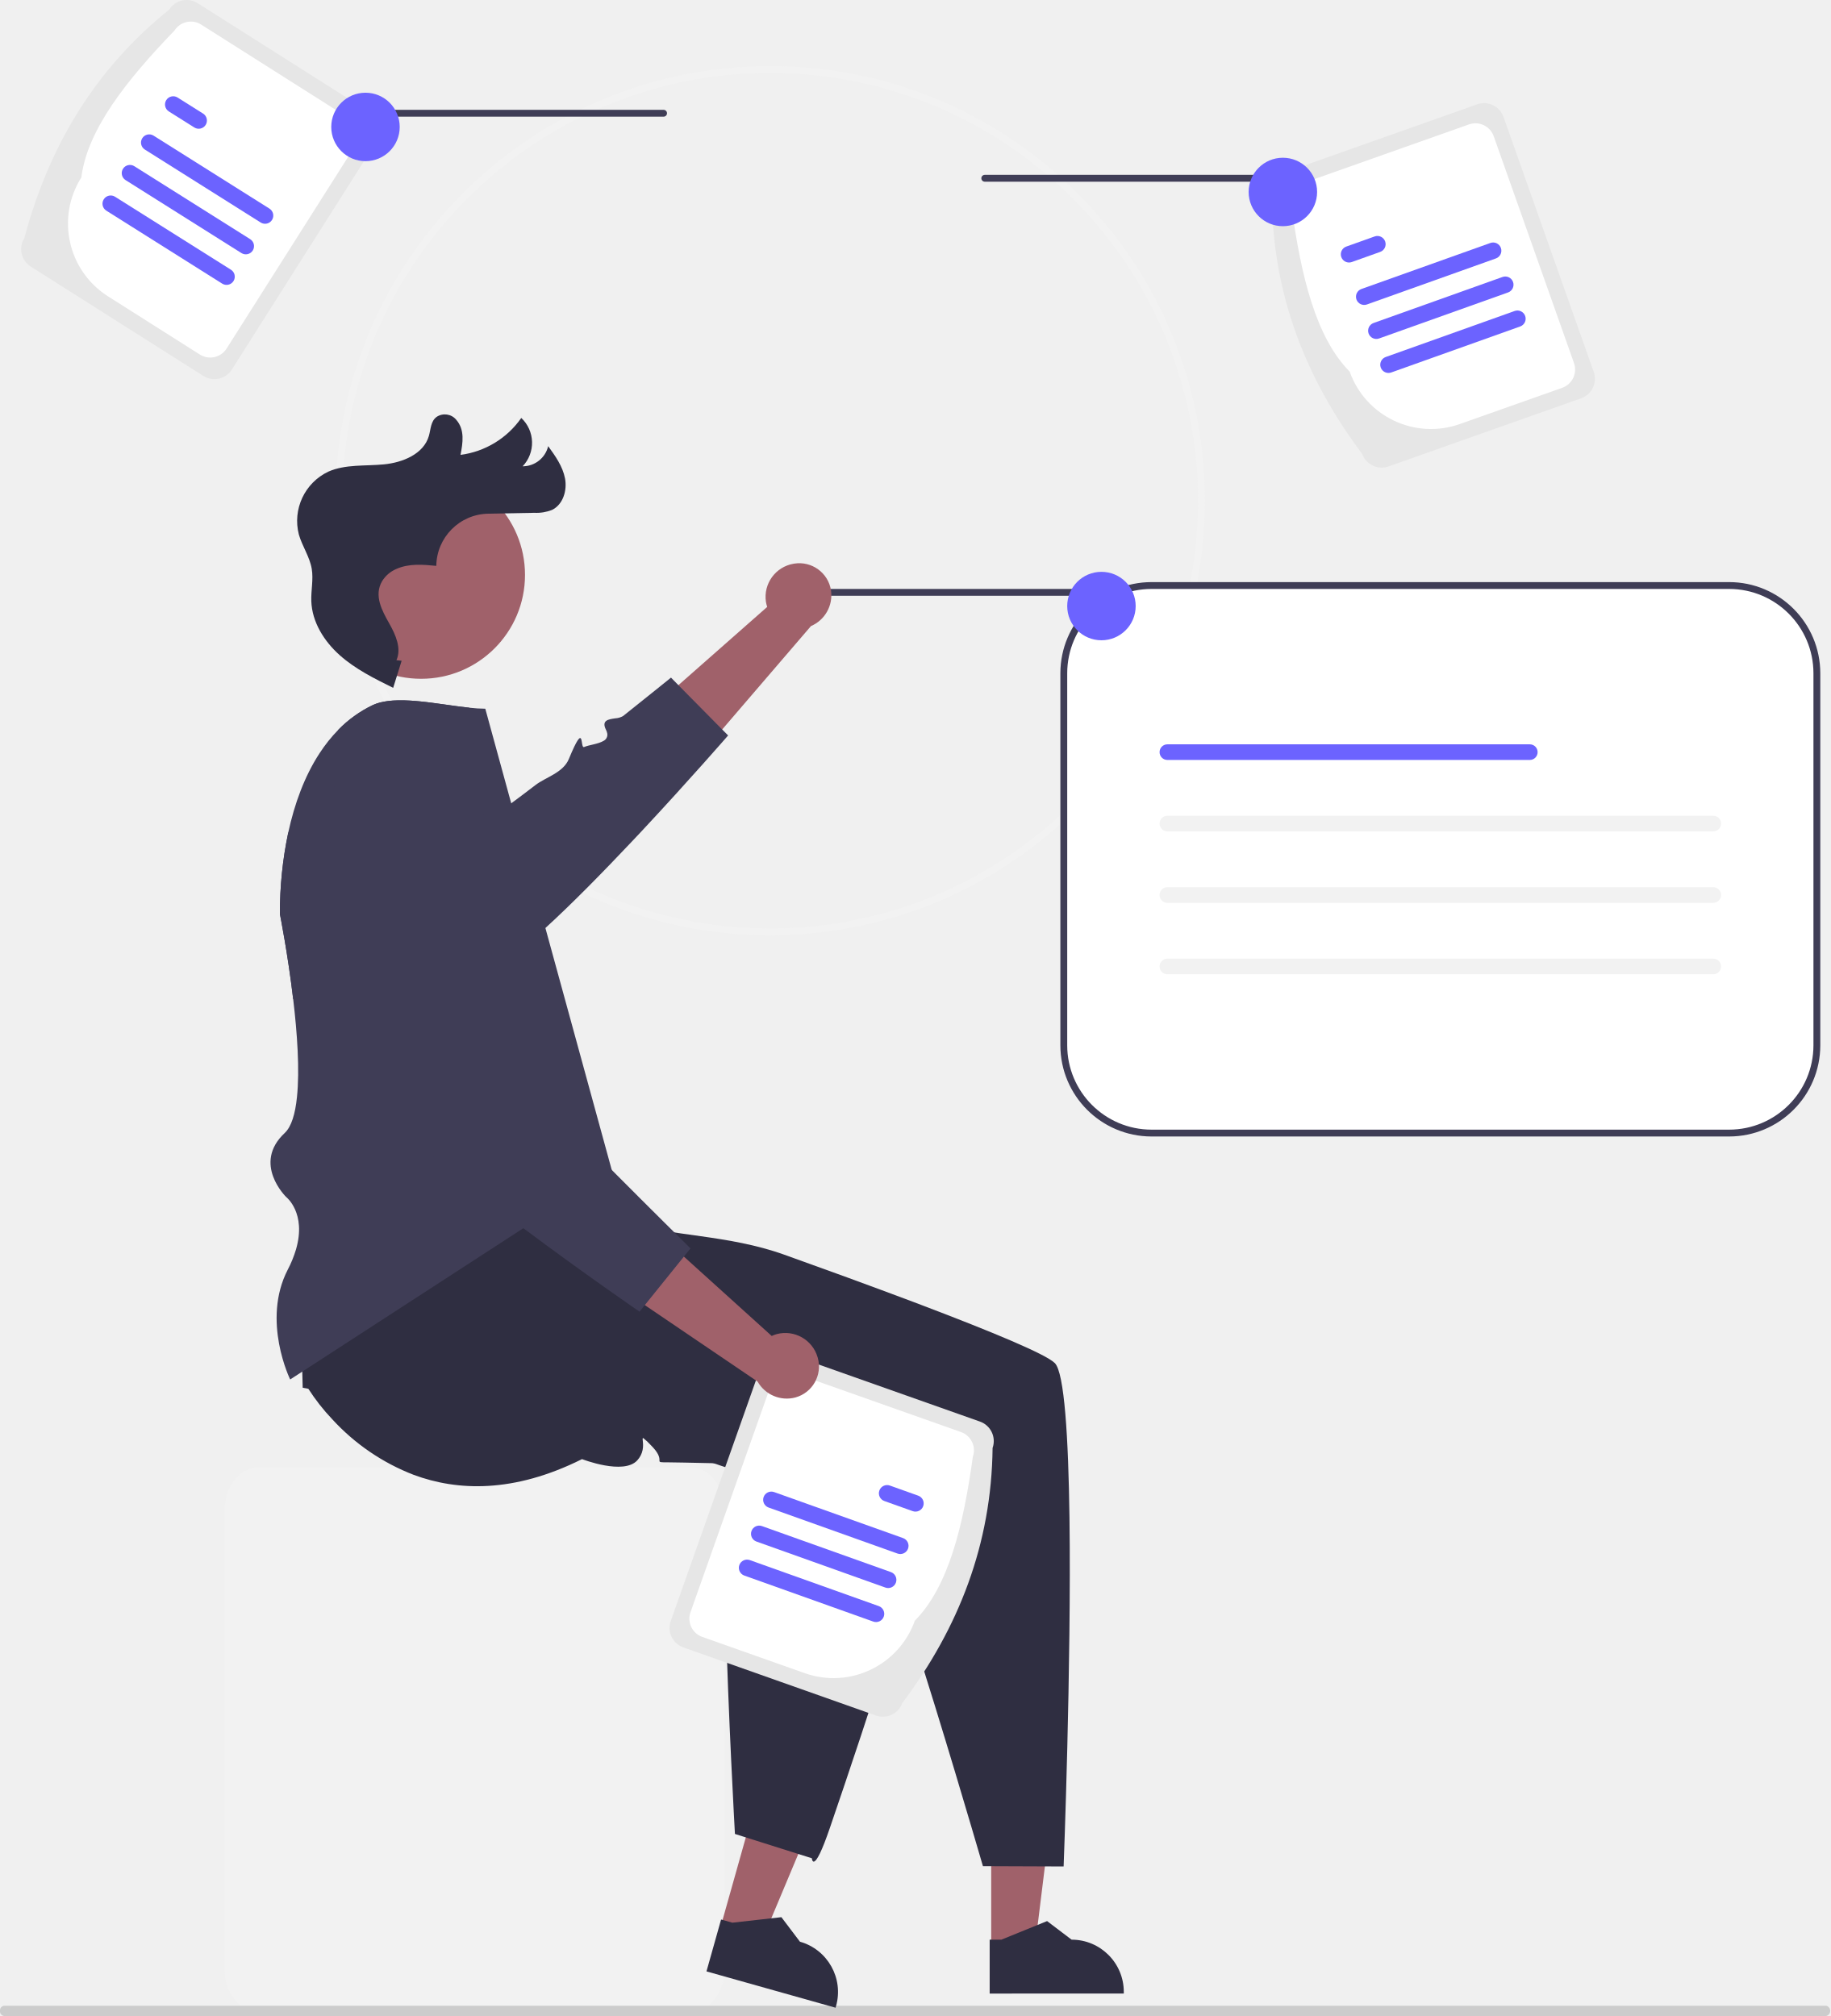
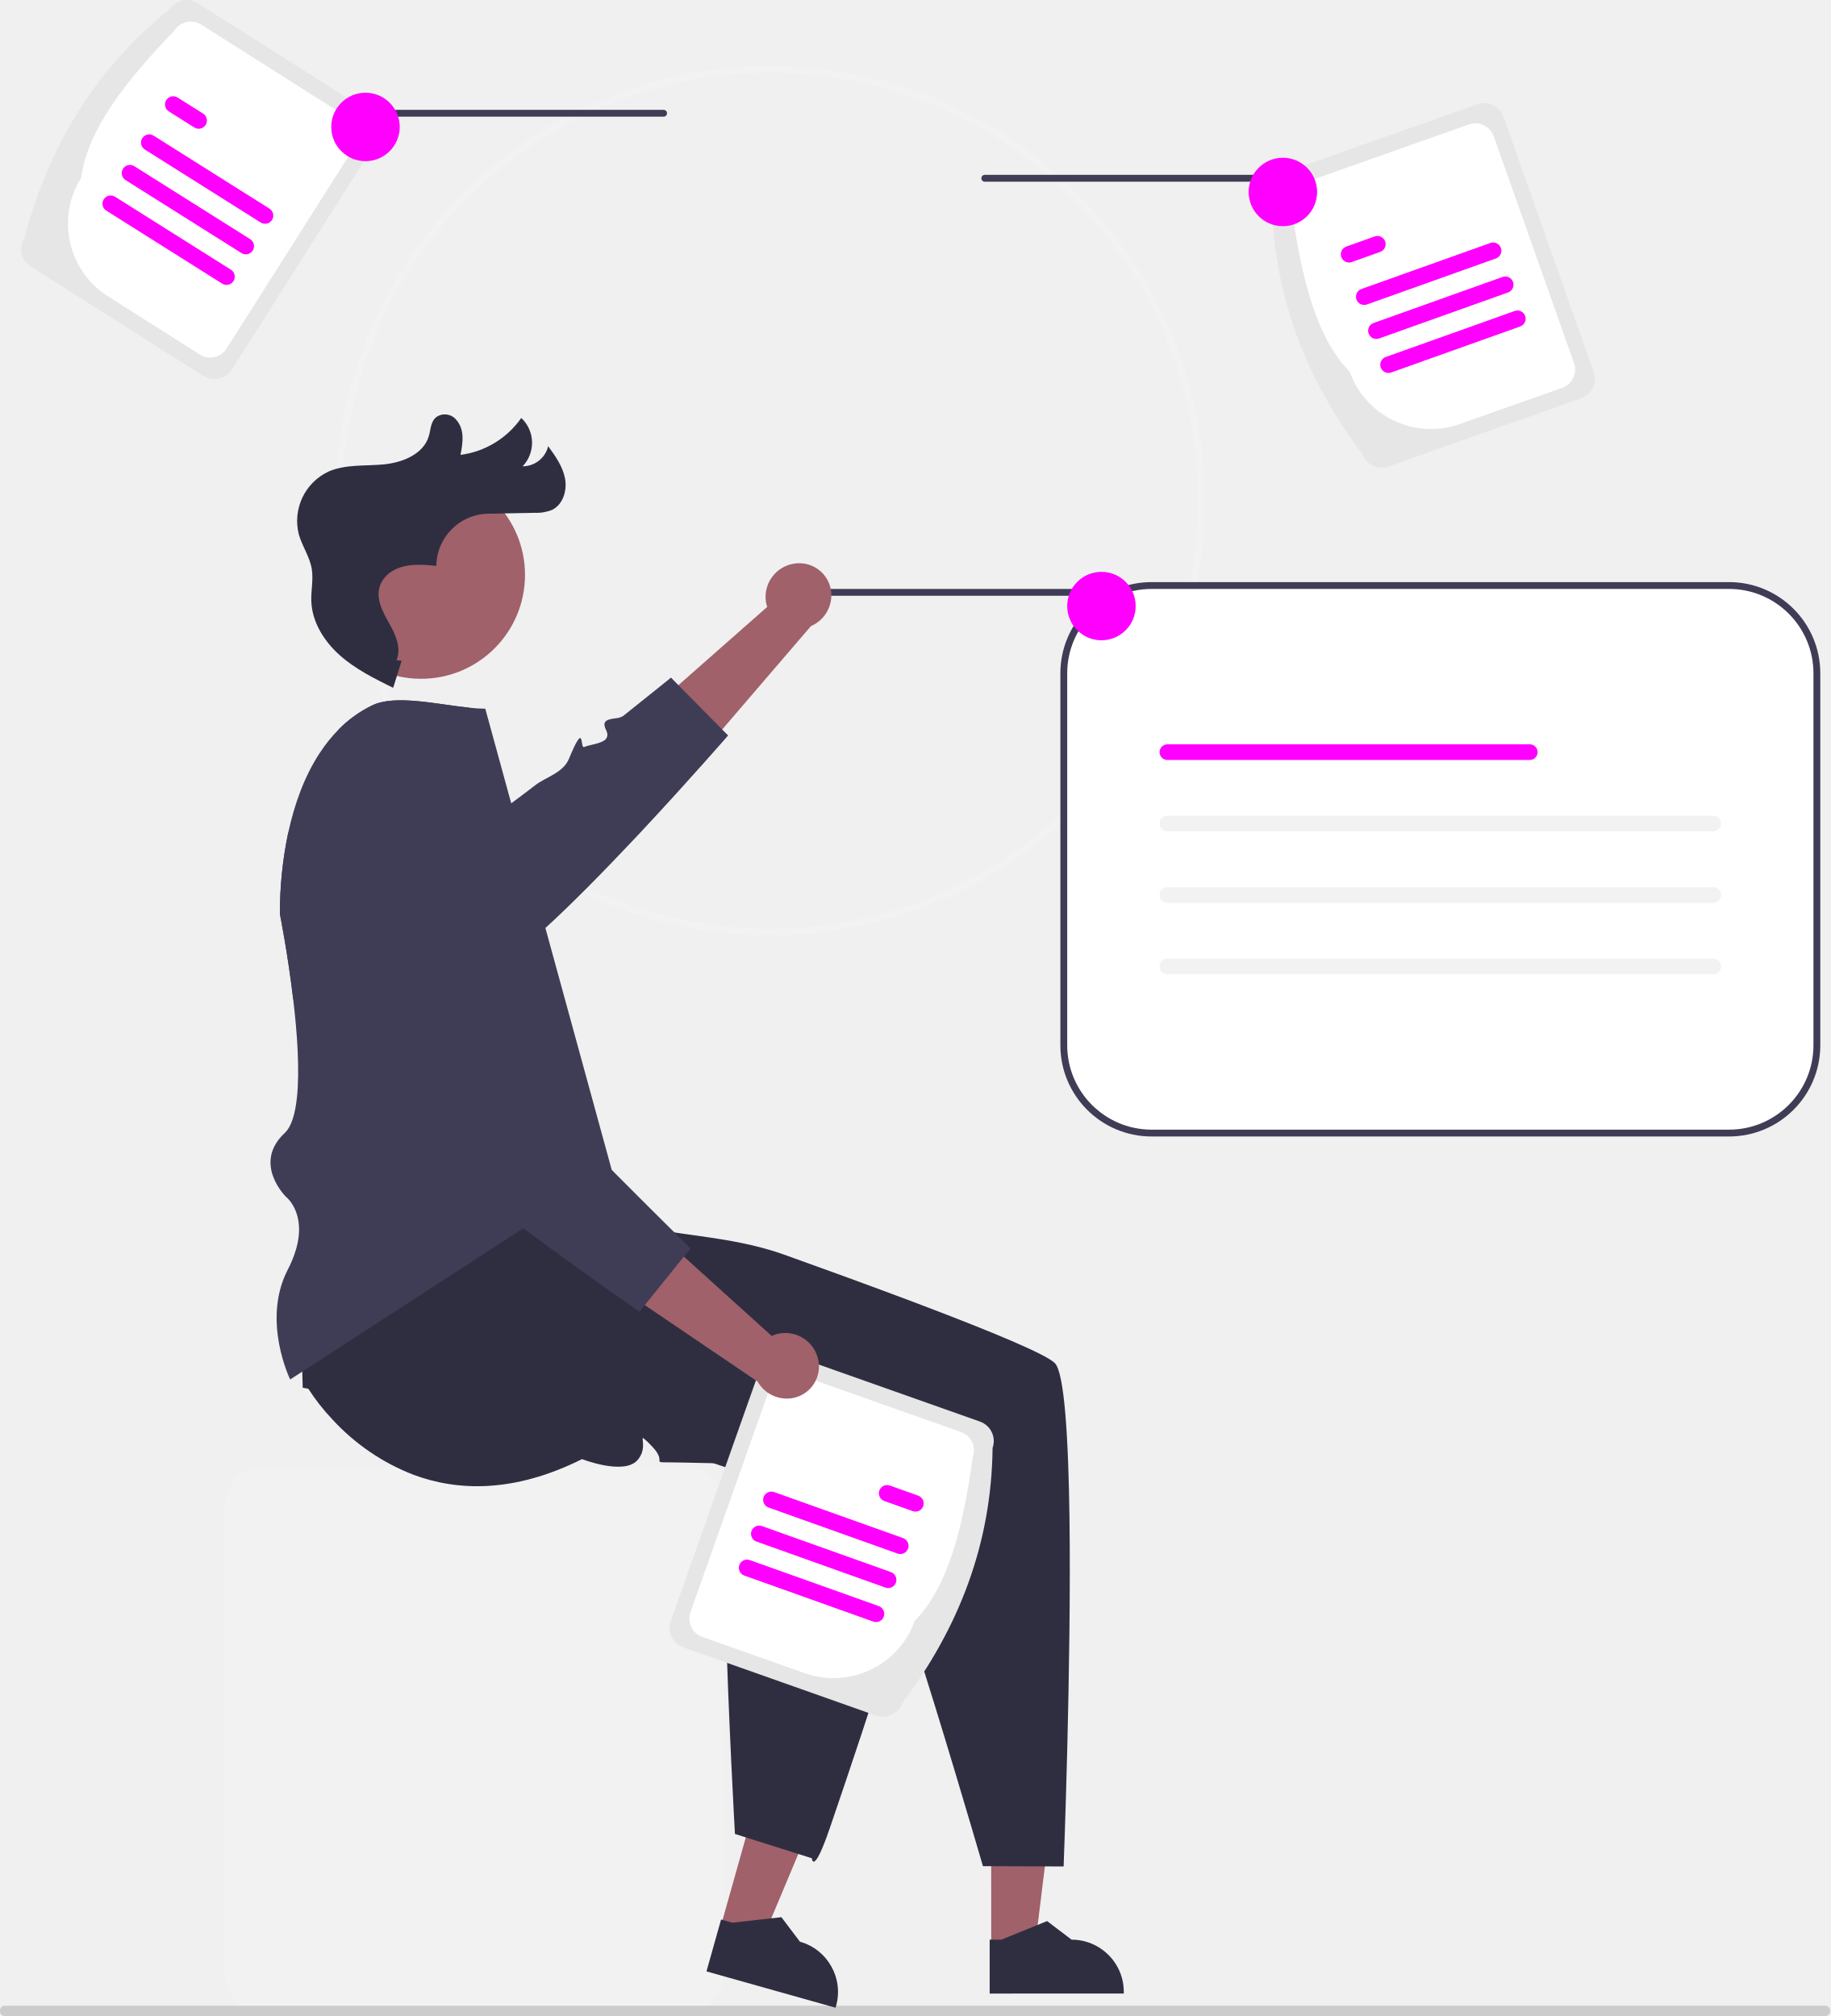
<svg xmlns="http://www.w3.org/2000/svg" data-name="Layer 1" width="534.67" height="589.095" viewBox="0 0 534.67 589.095">
  <path d="M557.659,428.758a127,127,0,1,1,127-127A127.144,127.144,0,0,1,557.659,428.758Zm0-252a125,125,0,1,0,125,125A125.141,125.141,0,0,0,557.659,176.758Z" transform="translate(-332.665 -155.4527)" fill="#f2f2f2" />
  <path d="M567.351,329.547h81.433a1,1,0,0,0,0-2h-81.433a1,1,0,0,0,0,2Z" transform="translate(-332.665 -155.4527)" fill="#3f3d56" />
  <path d="M669.073,326.547a25.667,25.667,0,0,0-25.638,25.638V460.91a25.667,25.667,0,0,0,25.638,25.638H837.798a25.667,25.667,0,0,0,25.638-25.638V352.185a25.667,25.667,0,0,0-25.638-25.638Z" transform="translate(-332.665 -155.4527)" fill="#fff" />
  <path d="M837.798,487.547H669.073a26.668,26.668,0,0,1-26.638-26.638V352.185a26.668,26.668,0,0,1,26.638-26.638H837.798a26.668,26.668,0,0,1,26.638,26.638V460.91A26.668,26.668,0,0,1,837.798,487.547Zm-168.725-160a24.665,24.665,0,0,0-24.638,24.638V460.91a24.665,24.665,0,0,0,24.638,24.638H837.798a24.665,24.665,0,0,0,24.638-24.638V352.185a24.665,24.665,0,0,0-24.638-24.638Z" transform="translate(-332.665 -155.4527)" fill="#3f3d56" />
  <path d="M564.458,320.186a9.828,9.828,0,0,0-8.044,11.101,9.428,9.428,0,0,0,.375,1.513l-50.306,44.336,18.634,13.052,44.459-51.79a9.801,9.801,0,0,0,5.852-10.437,9.38,9.38,0,0,0-10.717-7.817Q564.585,320.163,564.458,320.186Z" transform="translate(-332.665 -155.4527)" fill="#a0616a" />
  <path d="M545.375,370.357s-11.35,13.07-25.17,27.87c-.96,1.02-1.92,2.05-2.91,3.09-8.4,8.9-17.45,18.14-25.3,25.31-8.37,7.67-15.38,13.01-18.78,13.14a2.466,2.466,0,0,1-.84-.09c-10.17-3.06-1.79.58-6.14,6.79-4.37,6.22-3.83-1.94-13.62-6.79-9.77-4.85-4.57-.03-8.47,7.63-1.21,2.4-11.83,1.91-25.83.11-1.58-13.35-3.88-24.87-3.88-24.87a113.619,113.619,0,0,1,2.44-23.83c24.39-.44,44.56-.69,45.59-.37,2.66.81,8.38-1.24,14.7-4.81.9-.51,2.6-1.69,4.85-3.35,1.99-1.46,4.39-3.28,7.06-5.32,3-2.32,8.11-3.59,9.77-7.63,4.82-11.66,3.17-2.96,4.46-3.5,1.47-.62,4.07-.86,5.59-1.75a2.01,2.01,0,0,0,1.17-2.21,4.067,4.067,0,0,0-.38-1.09c-1.38-2.77.72-3.04,2.7-3.33a5.14,5.14,0,0,0,2.33-.69c7.95-6.34,13.97-11.21,13.97-11.21l2.16,2.2.01.01,12.78,12.94Z" transform="translate(-332.665 -155.4527)" fill="#3f3d56" />
  <path d="M534.473,743.32H408.095c-5.41,0-9.811-5.556-9.811-12.384V596.647c0-6.828,4.401-12.384,9.811-12.384H534.473c5.41,0,9.811,5.556,9.811,12.384V730.935C544.284,737.764,539.882,743.32,534.473,743.32Z" transform="translate(-332.665 -155.4527)" fill="#f2f2f2" />
  <path d="M332.665,743.045a1.37,1.37,0,0,0,1.19,1.502h532.29a1.543,1.543,0,0,0,0-3.004H333.855A1.37,1.37,0,0,0,332.665,743.045Z" transform="translate(-332.665 -155.4527)" fill="#ccc" />
  <polygon points="289.565 569.244 302.306 569.243 308.368 520.095 289.562 520.096 289.565 569.244" fill="#a0616a" />
  <path d="M621.781,737.989l39.183-.001v-.496a15.252,15.252,0,0,0-15.251-15.251h-.001l-7.157-5.43L625.201,722.242l-3.42 0Z" transform="translate(-332.665 -155.4527)" fill="#2f2e41" />
  <polygon points="210.422 563.385 222.687 566.837 241.843 521.171 223.74 516.075 210.422 563.385" fill="#a0616a" />
  <path d="M539.052,731.511l37.717,10.618.134-.477a15.252,15.252,0,0,0-10.547-18.814l-.001-0-5.418-7.167L546.612,717.28l-3.292-.927Z" transform="translate(-332.665 -155.4527)" fill="#2f2e41" />
  <path d="M510.435,509.547s-4.08-.406,6.38,3.214c11.32,3.93,28.5,3.42,44.95,9.32,5.08,1.82,10.23,3.68,15.34,5.54,1.03.37,2.06.75,3.09,1.12,6.65,2.43,13.19,4.86,19.37,7.18.87.33,1.73.66,2.58.98.02.01.04.01.05.02,20.15,7.66,36,14.22,38.62,16.84,2.8,2.8,3.96,21.72,4.28,45.1.58,43.33-1.71,101.99-1.71,101.99l-23.57-.09s-.15-.52-.44-1.49c-.52-1.79-1.49-5.12-2.78-9.47-5.36-18.17-16.15-54.18-22.11-70.67-1.68-4.66-2.98-7.76-3.67-8.46-4-4.1,0-5.91,4-8.51s0-3.4-2.94-6.8c-2.94-3.4,1.1-11.06,1.1-11.06s-2.66-.07-6.9-.18c-6.26-.16-16-.4-25.75-.64-.01.01-.01.01-.01,0-3.67-.09-7.34-.18-10.82-.26-2.7-.07-5.29-.13-7.69-.19-7.19-.16-12.63-.27-13.99-.27-4.44,0-.99,0-3.67-3.51a15.675,15.675,0,0,0-1.33-1.49,17.322,17.322,0,0,0-2.2-2.06c-.56-.26.2,1.35-.22,3.44a6.317,6.317,0,0,1-1.55,3.03c-3.97,4.41-16.15-.35-16.15-.35-20.04,10.02-36.48,9.3-49.14,4.61a63.007,63.007,0,0,1-23.83-16.26,59.505,59.505,0,0,1-6.98-8.9l-1.65-.31s-2.22-74.384.34-79.414c3.99-7.84,63-2,63-2Z" transform="translate(-332.665 -155.4527)" fill="#2f2e41" />
  <path d="M620.351,208.547h81.433a1,1,0,0,0,0-2h-81.433a1,1,0,0,0,0,2Z" transform="translate(-332.665 -155.4527)" fill="#3f3d56" />
  <path d="M730.602,288.074c-16.511-21.961-26.054-46.519-26.366-74.518a6.041,6.041,0,0,1,3.676-7.702l56.277-19.912a6.041,6.041,0,0,1,7.702,3.676L798.257,264.136A6.041,6.041,0,0,1,794.581,271.838l-56.277,19.912A6.041,6.041,0,0,1,730.602,288.074Z" transform="translate(-332.665 -155.4527)" fill="#e6e6e6" />
  <path d="M726.955,264.04c-9.93-10.04-14.181-27.948-16.951-47.907a5.658,5.658,0,0,1,3.443-7.213l48.366-17.113a5.658,5.658,0,0,1,7.213,3.443l23.463,66.311a5.658,5.658,0,0,1-3.443,7.213l-29.962,10.601A25.202,25.202,0,0,1,726.955,264.04Z" transform="translate(-332.665 -155.4527)" fill="#fff" />
-   <path d="M769.673,230.971,731.998,244.42a2.4,2.4,0,1,1-1.614-4.521l37.676-13.448a2.4,2.4,0,1,1,1.614,4.521Z" transform="translate(-332.665 -155.4527)" fill="#6c63ff" />
-   <path d="M735.861,229.064l-8.289,2.959a2.4,2.4,0,0,1-1.614-4.521l8.289-2.959a2.4,2.4,0,1,1,1.614,4.521Z" transform="translate(-332.665 -155.4527)" fill="#6c63ff" />
-   <path d="M776.768,250.847,739.092,264.295a2.4,2.4,0,0,1-1.614-4.521L775.154,246.326a2.4,2.4,0,1,1,1.614,4.521Z" transform="translate(-332.665 -155.4527)" fill="#6c63ff" />
-   <path d="M773.22,240.909,735.545,254.357a2.4,2.4,0,0,1-1.614-4.521l37.676-13.448a2.4,2.4,0,0,1,1.614,4.521Z" transform="translate(-332.665 -155.4527)" fill="#6c63ff" />
-   <circle cx="374.77" cy="56.095" r="10" fill="#6c63ff" />
+   <path d="M769.673,230.971,731.998,244.42a2.4,2.4,0,1,1-1.614-4.521l37.676-13.448a2.4,2.4,0,1,1,1.614,4.521Z" transform="translate(-332.665 -155.4527)" fill="#ff00ff" />
+   <path d="M735.861,229.064l-8.289,2.959a2.4,2.4,0,0,1-1.614-4.521l8.289-2.959a2.4,2.4,0,1,1,1.614,4.521Z" transform="translate(-332.665 -155.4527)" fill="#ff00ff" />
+   <path d="M776.768,250.847,739.092,264.295a2.4,2.4,0,0,1-1.614-4.521L775.154,246.326a2.4,2.4,0,1,1,1.614,4.521Z" transform="translate(-332.665 -155.4527)" fill="#ff00ff" />
+   <path d="M773.22,240.909,735.545,254.357a2.4,2.4,0,0,1-1.614-4.521l37.676-13.448a2.4,2.4,0,0,1,1.614,4.521Z" transform="translate(-332.665 -155.4527)" fill="#ff00ff" />
+   <circle cx="374.77" cy="56.095" r="10" fill="#ff00ff" />
  <path d="M526.52,189.547H445.087a1,1,0,0,1,0-2H526.52a1,1,0,0,1,0,2Z" transform="translate(-332.665 -155.4527)" fill="#3f3d56" />
  <path d="M339.78,225.019c7.072-26.55,20.491-49.224,42.316-66.764a6.041,6.041,0,0,1,8.327-1.866l50.422,31.958a6.041,6.041,0,0,1,1.866,8.327l-42.316,66.764a6.041,6.041,0,0,1-8.327,1.866l-50.421-31.958A6.041,6.041,0,0,1,339.78,225.019Z" transform="translate(-332.665 -155.4527)" fill="#e6e6e6" />
  <path d="M356.429,207.305c1.762-14.011,13.22-28.415,27.205-42.922a5.658,5.658,0,0,1,7.799-1.748l43.333,27.465a5.658,5.658,0,0,1,1.748,7.799l-37.656,59.411a5.658,5.658,0,0,1-7.799,1.748l-26.844-17.014A25.202,25.202,0,0,1,356.429,207.305Z" transform="translate(-332.665 -155.4527)" fill="#fff" />
-   <path d="M408.822,220.473,374.974,199.151a2.4,2.4,0,0,1,2.559-4.062l33.848,21.322a2.4,2.4,0,1,1-2.559,4.062Z" transform="translate(-332.665 -155.4527)" fill="#6c63ff" />
-   <path d="M389.436,192.705l-7.447-4.691a2.4,2.4,0,1,1,2.559-4.062l7.447,4.691a2.4,2.4,0,1,1-2.559,4.062Z" transform="translate(-332.665 -155.4527)" fill="#6c63ff" />
-   <path d="M397.573,238.33l-33.848-21.322a2.4,2.4,0,1,1,2.559-4.062l33.848,21.322a2.4,2.4,0,0,1-2.559,4.062Z" transform="translate(-332.665 -155.4527)" fill="#6c63ff" />
-   <path d="M403.197,229.402l-33.848-21.322a2.4,2.4,0,1,1,2.559-4.062L405.756,225.34a2.4,2.4,0,0,1-2.559,4.062Z" transform="translate(-332.665 -155.4527)" fill="#6c63ff" />
-   <circle cx="106.77" cy="37.095" r="10" fill="#6c63ff" />
-   <circle cx="321.77" cy="177.095" r="10" fill="#6c63ff" />
+   <path d="M408.822,220.473,374.974,199.151a2.4,2.4,0,0,1,2.559-4.062l33.848,21.322a2.4,2.4,0,1,1-2.559,4.062Z" transform="translate(-332.665 -155.4527)" fill="#ff00ff" />
+   <path d="M389.436,192.705l-7.447-4.691a2.4,2.4,0,1,1,2.559-4.062l7.447,4.691a2.4,2.4,0,1,1-2.559,4.062Z" transform="translate(-332.665 -155.4527)" fill="#ff00ff" />
+   <path d="M397.573,238.33l-33.848-21.322a2.4,2.4,0,1,1,2.559-4.062l33.848,21.322a2.4,2.4,0,0,1-2.559,4.062Z" transform="translate(-332.665 -155.4527)" fill="#ff00ff" />
+   <path d="M403.197,229.402l-33.848-21.322a2.4,2.4,0,1,1,2.559-4.062L405.756,225.34a2.4,2.4,0,0,1-2.559,4.062Z" transform="translate(-332.665 -155.4527)" fill="#ff00ff" />
+   <circle cx="106.77" cy="37.095" r="10" fill="#ff00ff" />
+   <circle cx="321.77" cy="177.095" r="10" fill="#ff00ff" />
  <path d="M607.624,582.43c-4.17,22.72-21.84,75.97-32.52,107.14-4.87,14.24-5.27,8.88-5.27,8.88l-5.55-1.75-9.36-2.96-3.42-1.08-4.14-1.31s-2.03-36.22-2.68-63.39c-.22-8.76-.6-15.02-1.23-16.26-2.6-5.1,1.75-5.64,6.34-6.93,4.6-1.29,1.01-3.23-.78-7.37-1.21-2.76,1.17-6.43,2.86-8.53a20.7,20.7,0,0,1,1.49-1.69s-11.7-3.98-24.93-8.47c-.01.01-.01,0-.01,0-1.33-.45-2.67-.9-4.01-1.36,4.66-1.68,7.76-2.98,8.46-3.67,4.1-4,5.91,0,8.51,4s3.4,0,6.8-2.94c3.4-2.94,11.06,1.1,11.06,1.1s.07-2.66.18-6.9c.16-6.26.4-16,.64-25.75-.01-.01-.01-.01,0-.01.09-3.67.18-7.34.26-10.82,7.05,5.4,13.89,10.7,20.09,15.6.01.01.03.02.03.04,14.91,11.78,26.1,21.24,27.67,24.24C608.824,573.6,608.584,577.21,607.624,582.43Z" transform="translate(-332.665 -155.4527)" fill="#2f2e41" />
  <path d="M511.435,497.547l-3.68,2.39-9.42,6.12-12.78,8.29-68.12,44.2s-8.42-17.16-.71-32.08a33.023,33.023,0,0,0,2.41-5.91c3.12-10.7-2.88-15.34-2.88-15.34s-10-9.73-.41-18.7c1.97-1.84,3.07-5.61,3.57-10.45.84-7.96.07-18.8-1.1-28.65-1.58-13.35-3.88-24.87-3.88-24.87a113.619,113.619,0,0,1,2.44-23.83c1.83-8.44,4.77-16.46,9.12-23.12a43.979,43.979,0,0,1,5.49-6.88,35.552,35.552,0,0,1,9.95-7.17c5.56-2.68,15.09-1.07,23.49.1,1.69.23,3.33.45,4.88.61a43.678,43.678,0,0,0,4.63.29l3.48,12.7,1.32,4.81.66,2.41,1.5,5.48.62,2.24,9.98,36.44,8.15,29.72,4.5,16.42,6.73,24.55Z" transform="translate(-332.665 -155.4527)" fill="#3f3d56" />
  <circle cx="123.018" cy="167.995" r="30.355" fill="#a0616a" />
  <path d="M449.997,348.539l-2.473,7.906c-5.483-2.707-11.039-5.462-15.604-9.53s-8.096-9.68-8.312-15.791c-.112-3.156.653-6.339.128-9.453-.593-3.519-2.764-6.569-3.758-9.996a15.945,15.945,0,0,1,8.602-18.405c5.032-2.211,10.786-1.591,16.256-2.125s11.572-3.009,13.112-8.285c.576-1.973.51-4.299,2.272-5.59a4.312,4.312,0,0,1,5.71.825c2.576,2.925,1.942,6.776,1.267,10.278a25.679,25.679,0,0,0,17.752-10.793,9.948,9.948,0,0,1,.394,14.133,7.672,7.672,0,0,0,7.465-5.887c2.095,2.893,4.245,5.911,4.918,9.419s-.577,7.657-3.794,9.21a12.327,12.327,0,0,1-5.168.846l-13.487.256a15.448,15.448,0,0,0-15.153,15.245v0c-3.924-.377-7.965-.746-11.676.907a8.961,8.961,0,0,0-4.165,3.579c-2.452,4.212-.019,8.59,2.137,12.422,1.843,3.275,3.591,7.219,2.061,10.652" transform="translate(-332.665 -155.4527)" fill="#2f2e41" />
  <path d="M588.567,656.75,532.289,636.838a6.041,6.041,0,0,1-3.676-7.702l26.366-74.518a6.041,6.041,0,0,1,7.702-3.676L618.959,570.855a6.041,6.041,0,0,1,3.676,7.702c-.313,27.998-9.856,52.557-26.366,74.518A6.041,6.041,0,0,1,588.567,656.75Z" transform="translate(-332.665 -155.4527)" fill="#e6e6e6" />
  <path d="M567.787,644.374,537.825,633.773a5.658,5.658,0,0,1-3.443-7.213l23.463-66.311a5.658,5.658,0,0,1,7.213-3.443L613.424,573.92a5.658,5.658,0,0,1,3.443,7.213c-2.77,19.959-7.021,37.866-16.951,47.907A25.202,25.202,0,0,1,567.787,644.374Z" transform="translate(-332.665 -155.4527)" fill="#fff" />
-   <path d="M555.744,592.904a2.403,2.403,0,0,1,3.067-1.454l37.676,13.448a2.4,2.4,0,1,1-1.614,4.521l-37.676-13.448A2.403,2.403,0,0,1,555.744,592.904Z" transform="translate(-332.665 -155.4527)" fill="#6c63ff" />
-   <path d="M589.556,590.997a2.403,2.403,0,0,1,3.067-1.454l8.289,2.959a2.4,2.4,0,1,1-1.614,4.521l-8.289-2.959A2.403,2.403,0,0,1,589.556,590.997Z" transform="translate(-332.665 -155.4527)" fill="#6c63ff" />
-   <path d="M548.649,612.78a2.403,2.403,0,0,1,3.067-1.454L589.392,624.774a2.4,2.4,0,1,1-1.614,4.521l-37.676-13.448A2.403,2.403,0,0,1,548.649,612.78Z" transform="translate(-332.665 -155.4527)" fill="#6c63ff" />
-   <path d="M552.196,602.842a2.403,2.403,0,0,1,3.067-1.454l37.676,13.448a2.4,2.4,0,1,1-1.614,4.521L553.65,605.909A2.403,2.403,0,0,1,552.196,602.842Z" transform="translate(-332.665 -155.4527)" fill="#6c63ff" />
+   <path d="M555.744,592.904a2.403,2.403,0,0,1,3.067-1.454l37.676,13.448a2.4,2.4,0,1,1-1.614,4.521l-37.676-13.448A2.403,2.403,0,0,1,555.744,592.904Z" transform="translate(-332.665 -155.4527)" fill="#ff00ff" />
+   <path d="M589.556,590.997a2.403,2.403,0,0,1,3.067-1.454l8.289,2.959a2.4,2.4,0,1,1-1.614,4.521l-8.289-2.959A2.403,2.403,0,0,1,589.556,590.997Z" transform="translate(-332.665 -155.4527)" fill="#ff00ff" />
+   <path d="M548.649,612.78a2.403,2.403,0,0,1,3.067-1.454L589.392,624.774a2.4,2.4,0,1,1-1.614,4.521l-37.676-13.448A2.403,2.403,0,0,1,548.649,612.78Z" transform="translate(-332.665 -155.4527)" fill="#ff00ff" />
+   <path d="M552.196,602.842a2.403,2.403,0,0,1,3.067-1.454l37.676,13.448a2.4,2.4,0,1,1-1.614,4.521L553.65,605.909A2.403,2.403,0,0,1,552.196,602.842Z" transform="translate(-332.665 -155.4527)" fill="#ff00ff" />
  <path d="M571.507,552.027a9.828,9.828,0,0,0-11.939-6.736,9.429,9.429,0,0,0-1.461.544l-49.743-44.967-10.86,19.991,56.488,38.314a9.801,9.801,0,0,0,11.032,4.634,9.38,9.38,0,0,0,6.555-11.532Q571.545,552.15,571.507,552.027Z" transform="translate(-332.665 -155.4527)" fill="#a0616a" />
  <path d="M534.395,520.247l-1.94,2.4-11.42,14.17-1.54,1.92s-16.31-11.2-33.94-24.39c-21.16-15.85-44.22-34.58-43.19-40.29,1.89-10.45-.78-1.72-7.45-5.34-6.66-3.63,1.5-4.02,5.21-14.29,3.72-10.26-.48-4.55-8.53-7.55-5.37-2-2.56-47.88-.11-78.16a35.552,35.552,0,0,1,9.95-7.17c6.67-3.22,19.08-.25,28.37.71,5.26,38.77,12.85,95.48,12.51,97.27-.52,2.73,2.18,8.18,6.44,14.06,2,2.78,12.31,13.35,22.62,23.73C522.875,508.897,534.395,520.247,534.395,520.247Z" transform="translate(-332.665 -155.4527)" fill="#3f3d56" />
-   <path d="M779.575,377.519H673.699a2.283,2.283,0,1,1,0-4.566H779.575a2.283,2.283,0,0,1,0,4.566Z" transform="translate(-332.665 -155.4527)" fill="#6c63ff" />
+   <path d="M779.575,377.519H673.699a2.283,2.283,0,1,1,0-4.566H779.575a2.283,2.283,0,0,1,0,4.566Z" transform="translate(-332.665 -155.4527)" fill="#ff00ff" />
  <path d="M833.172,398.393H673.699a2.283,2.283,0,1,1,0-4.566H833.172a2.283,2.283,0,0,1,0,4.566Z" transform="translate(-332.665 -155.4527)" fill="#f2f2f2" />
  <path d="M833.175,414.698h-159.48a2.285,2.285,0,0,0,0,4.57h159.48a2.285,2.285,0,0,0,0-4.57Z" transform="translate(-332.665 -155.4527)" fill="#f2f2f2" />
  <path d="M833.172,440.142H673.699a2.283,2.283,0,1,1,0-4.566H833.172a2.283,2.283,0,0,1,0,4.566Z" transform="translate(-332.665 -155.4527)" fill="#f2f2f2" />
</svg>
